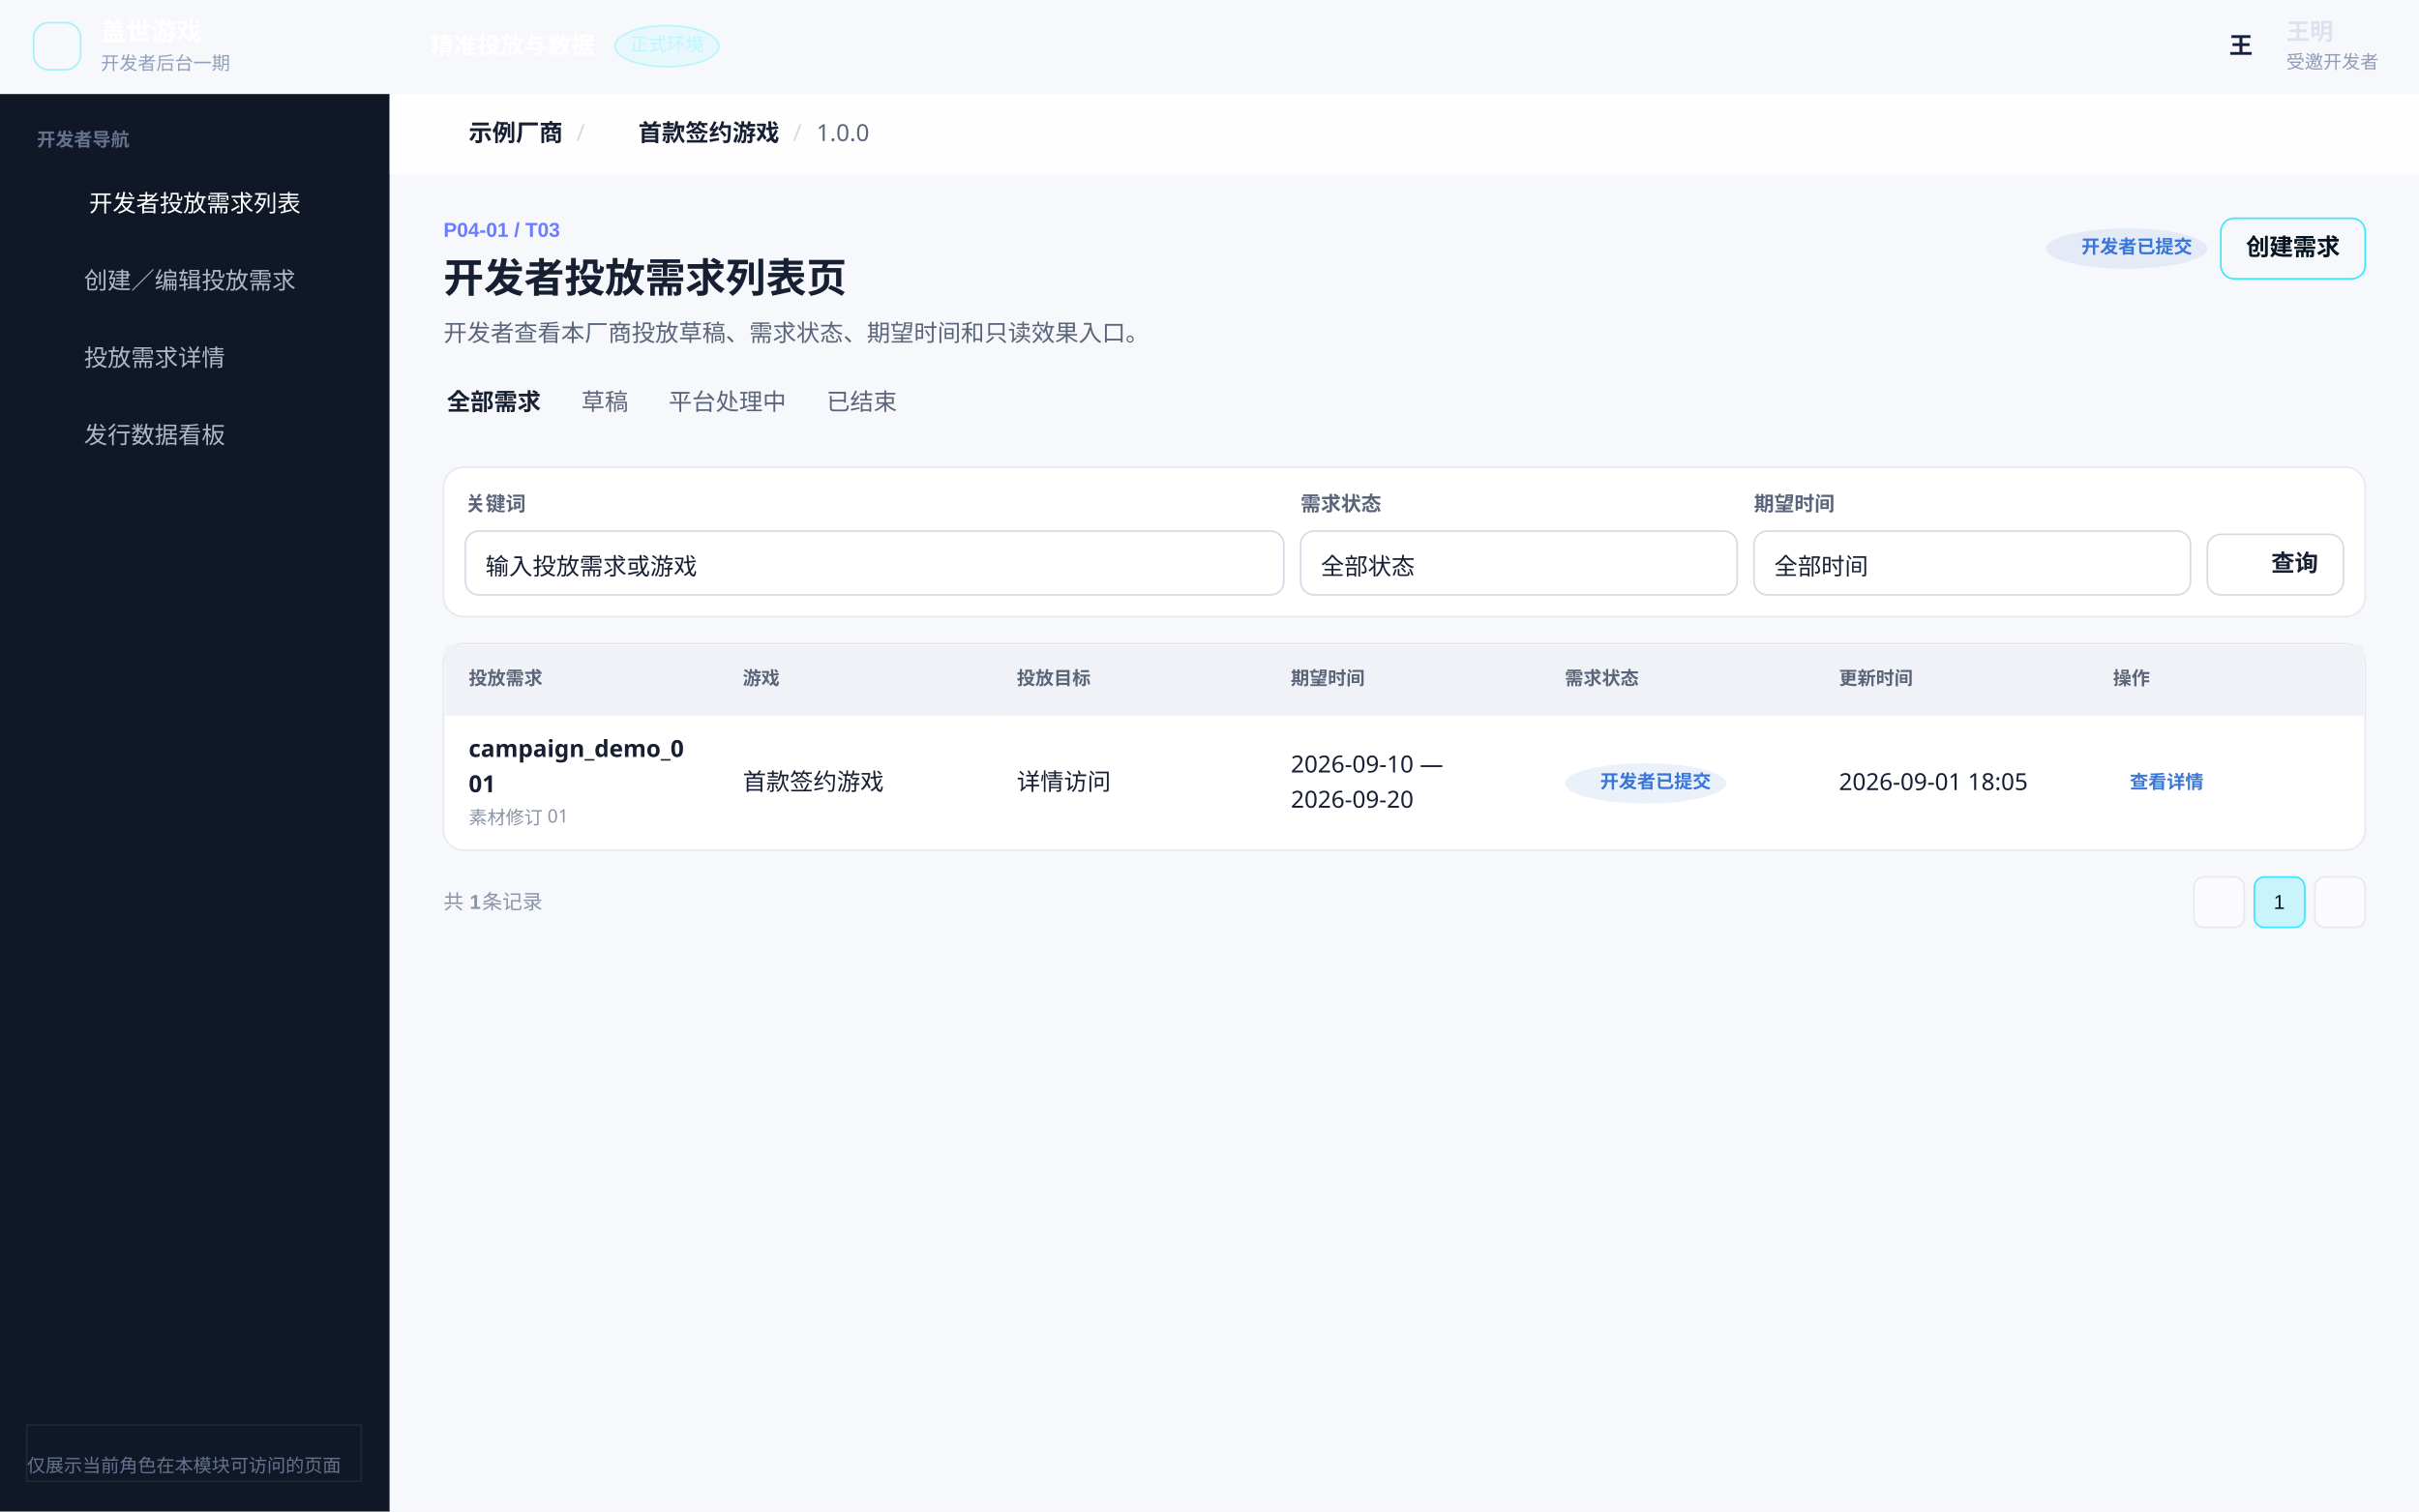
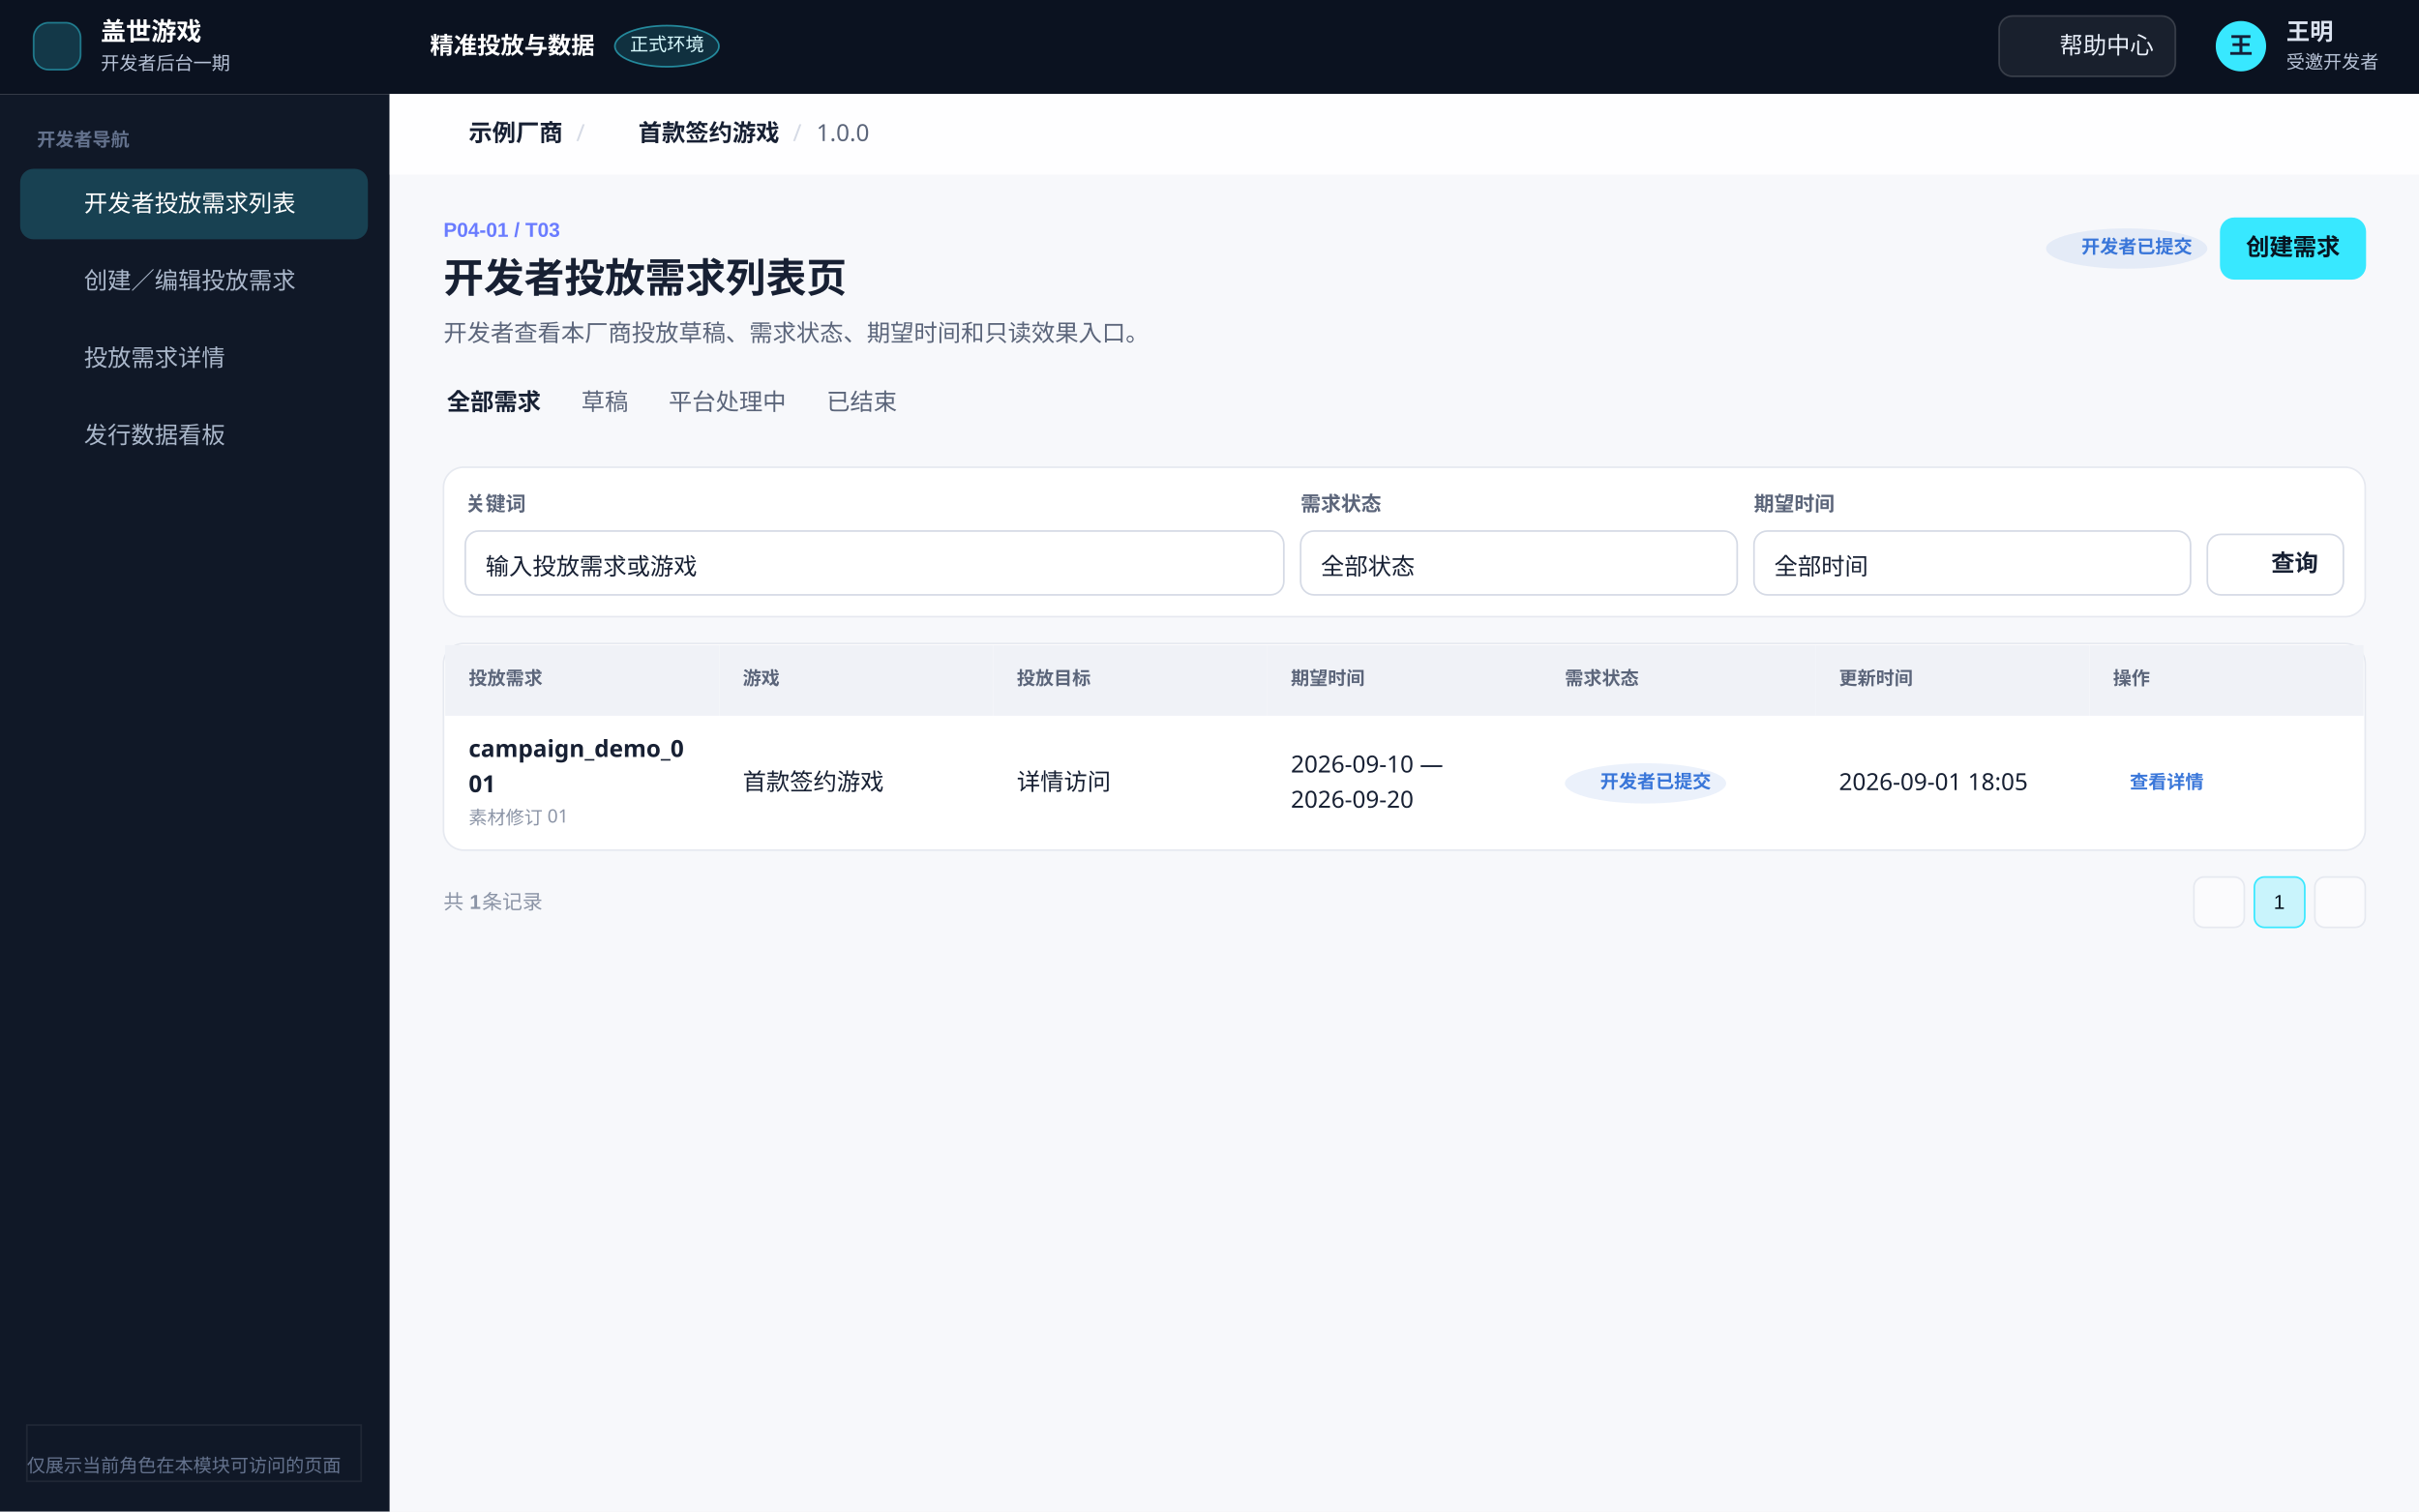
<svg xmlns="http://www.w3.org/2000/svg" width="1440" height="900" viewBox="0 0 1440 900">
  <defs>
    <clipPath id="clip-P04-01">
      <rect width="1440" height="900" />
    </clipPath>
  </defs>
  <g id="P04-01" data-frame-id="P04-01" data-role="developer" data-template="T03" clip-path="url(#clip-P04-01)">
    <rect id="node-P04-01-shape-0" x="0.00" y="0.00" width="1440.00" height="900.00" rx="0.00" fill="#f7f8fb" fill-opacity="1.000" />
-     <rect id="node-P04-01-shape-1" x="20.00" y="13.50" width="28.00" height="28.00" rx="9.00" fill="#000000" fill-opacity="0.000" stroke="#38e8ff" stroke-opacity="0.440" stroke-width="1.00" />
-     <rect id="node-P04-01-shape-2" x="366.00" y="15.25" width="62.00" height="24.50" rx="999.00" fill="#38e8ff" fill-opacity="0.080" stroke="#38e8ff" stroke-opacity="0.280" stroke-width="1.00" />
-     <rect id="node-P04-01-shape-3" x="0.00" y="56.00" width="232.00" height="844.00" rx="0.00" fill="#101827" fill-opacity="1.000" />
-     <rect id="node-P04-01-shape-4" x="16.00" y="848.50" width="199.00" height="33.50" rx="0.00" fill="#000000" fill-opacity="0.000" stroke="#ffffff" stroke-opacity="0.070" stroke-width="1.00" />
-     <rect id="node-P04-01-shape-5" x="232.00" y="56.00" width="1208.00" height="844.00" rx="0.00" fill="#f7f8fb" fill-opacity="1.000" />
-     <rect id="node-P04-01-shape-6" x="232.00" y="56.00" width="1208.00" height="48.00" rx="0.00" fill="#ffffff" fill-opacity="0.880" />
-     <rect id="node-P04-01-shape-7" x="1218.00" y="136.00" width="96.00" height="24.00" rx="999.00" fill="#3976d9" fill-opacity="0.100" />
-     <rect id="node-P04-01-shape-8" x="1322.00" y="130.00" width="86.00" height="36.00" rx="8.00" fill="#000000" fill-opacity="0.000" stroke="#38e8ff" stroke-opacity="1.000" stroke-width="1.00" />
-     <rect id="node-P04-01-shape-9" x="264.00" y="278.19" width="1144.00" height="89.00" rx="12.00" fill="#ffffff" fill-opacity="1.000" stroke="#e6e9f0" stroke-opacity="1.000" stroke-width="1.00" />
-     <rect id="node-P04-01-shape-10" x="277.00" y="316.19" width="487.25" height="38.00" rx="8.00" fill="#ffffff" fill-opacity="1.000" stroke="#d5dae5" stroke-opacity="1.000" stroke-width="1.00" />
-     <rect id="node-P04-01-shape-11" x="774.25" y="316.19" width="259.88" height="38.00" rx="8.00" fill="#ffffff" fill-opacity="1.000" stroke="#d5dae5" stroke-opacity="1.000" stroke-width="1.00" />
-     <rect id="node-P04-01-shape-12" x="1044.13" y="316.19" width="259.88" height="38.00" rx="8.00" fill="#ffffff" fill-opacity="1.000" stroke="#d5dae5" stroke-opacity="1.000" stroke-width="1.00" />
-     <rect id="node-P04-01-shape-13" x="1314.00" y="318.19" width="81.00" height="36.00" rx="8.00" fill="#ffffff" fill-opacity="1.000" stroke="#d5dae5" stroke-opacity="1.000" stroke-width="1.00" />
-     <rect id="node-P04-01-shape-14" x="264.00" y="383.19" width="1144.00" height="123.00" rx="12.00" fill="#ffffff" fill-opacity="1.000" stroke="#e6e9f0" stroke-opacity="1.000" stroke-width="1.00" />
-     <rect id="node-P04-01-shape-15" x="265.00" y="384.19" width="163.14" height="42.00" rx="0.00" fill="#f0f2f7" fill-opacity="1.000" />
-     <rect id="node-P04-01-shape-16" x="428.14" y="384.19" width="163.14" height="42.00" rx="0.00" fill="#f0f2f7" fill-opacity="1.000" />
-     <rect id="node-P04-01-shape-17" x="591.28" y="384.19" width="163.14" height="42.00" rx="0.00" fill="#f0f2f7" fill-opacity="1.000" />
-     <rect id="node-P04-01-shape-18" x="754.42" y="384.19" width="163.14" height="42.00" rx="0.00" fill="#f0f2f7" fill-opacity="1.000" />
-     <rect id="node-P04-01-shape-19" x="917.56" y="384.19" width="163.14" height="42.00" rx="0.00" fill="#f0f2f7" fill-opacity="1.000" />
-     <rect id="node-P04-01-shape-20" x="1080.70" y="384.19" width="163.14" height="42.00" rx="0.00" fill="#f0f2f7" fill-opacity="1.000" />
-     <rect id="node-P04-01-shape-21" x="1243.84" y="384.19" width="163.16" height="42.00" rx="0.00" fill="#f0f2f7" fill-opacity="1.000" />
-     <rect id="node-P04-01-shape-22" x="931.56" y="454.44" width="96.00" height="24.00" rx="999.00" fill="#3976d9" fill-opacity="0.100" />
-     <rect id="node-P04-01-shape-23" x="1306.00" y="522.19" width="30.00" height="30.00" rx="6.00" fill="#ffffff" fill-opacity="0.450" stroke="#e6e9f0" stroke-opacity="1.000" stroke-width="1.00" />
-     <rect id="node-P04-01-shape-24" x="1342.00" y="522.19" width="30.00" height="30.00" rx="6.00" fill="#38e8ff" fill-opacity="0.240" stroke="#38e8ff" stroke-opacity="1.000" stroke-width="1.00" />
-     <rect id="node-P04-01-shape-25" x="1378.00" y="522.19" width="30.00" height="30.00" rx="6.00" fill="#ffffff" fill-opacity="0.450" stroke="#e6e9f0" stroke-opacity="1.000" stroke-width="1.00" />
+     <rect id="node-P04-01-shape-1" x="0.00" y="0.00" width="1440.00" height="56.00" rx="0.00" fill="#0b1220" fill-opacity="1.000" />
+     <rect id="node-P04-01-shape-2" x="20.00" y="13.50" width="28.00" height="28.00" rx="9.00" fill="#38e8ff" fill-opacity="0.180" stroke="#38e8ff" stroke-opacity="0.440" stroke-width="1.00" />
+     <rect id="node-P04-01-shape-3" x="366.00" y="15.25" width="62.00" height="24.50" rx="999.00" fill="#38e8ff" fill-opacity="0.140" stroke="#38e8ff" stroke-opacity="0.520" stroke-width="1.00" />
+     <rect id="node-P04-01-shape-4" x="1190.00" y="9.50" width="105.00" height="36.00" rx="8.00" fill="#ffffff" fill-opacity="0.060" stroke="#ffffff" stroke-opacity="0.160" stroke-width="1.00" />
+     <rect id="node-P04-01-shape-5" x="1319.00" y="12.50" width="30.00" height="30.00" rx="50.00" fill="#38e8ff" fill-opacity="1.000" />
+     <rect id="node-P04-01-shape-6" x="0.00" y="56.00" width="232.00" height="844.00" rx="0.00" fill="#101827" fill-opacity="1.000" />
+     <rect id="node-P04-01-shape-7" x="12.00" y="100.50" width="207.00" height="42.00" rx="8.00" fill="#38e8ff" fill-opacity="0.200" />
+     <rect id="node-P04-01-shape-8" x="16.00" y="848.50" width="199.00" height="33.50" rx="0.00" fill="#000000" fill-opacity="0.000" stroke="#ffffff" stroke-opacity="0.070" stroke-width="1.00" />
+     <rect id="node-P04-01-shape-9" x="232.00" y="56.00" width="1208.00" height="844.00" rx="0.00" fill="#f7f8fb" fill-opacity="1.000" />
+     <rect id="node-P04-01-shape-10" x="232.00" y="56.00" width="1208.00" height="48.00" rx="0.00" fill="#ffffff" fill-opacity="0.880" />
+     <rect id="node-P04-01-shape-11" x="1218.00" y="136.00" width="96.00" height="24.00" rx="999.00" fill="#3976d9" fill-opacity="0.100" />
+     <rect id="node-P04-01-shape-12" x="1322.00" y="130.00" width="86.00" height="36.00" rx="8.00" fill="#38e8ff" fill-opacity="1.000" stroke="#38e8ff" stroke-opacity="1.000" stroke-width="1.00" />
+     <rect id="node-P04-01-shape-13" x="264.00" y="278.19" width="1144.00" height="89.00" rx="12.00" fill="#ffffff" fill-opacity="1.000" stroke="#e6e9f0" stroke-opacity="1.000" stroke-width="1.00" />
+     <rect id="node-P04-01-shape-14" x="277.00" y="316.19" width="487.25" height="38.00" rx="8.00" fill="#ffffff" fill-opacity="1.000" stroke="#d5dae5" stroke-opacity="1.000" stroke-width="1.00" />
+     <rect id="node-P04-01-shape-15" x="774.25" y="316.19" width="259.88" height="38.00" rx="8.00" fill="#ffffff" fill-opacity="1.000" stroke="#d5dae5" stroke-opacity="1.000" stroke-width="1.00" />
+     <rect id="node-P04-01-shape-16" x="1044.13" y="316.19" width="259.88" height="38.00" rx="8.00" fill="#ffffff" fill-opacity="1.000" stroke="#d5dae5" stroke-opacity="1.000" stroke-width="1.00" />
+     <rect id="node-P04-01-shape-17" x="1314.00" y="318.19" width="81.00" height="36.00" rx="8.00" fill="#ffffff" fill-opacity="1.000" stroke="#d5dae5" stroke-opacity="1.000" stroke-width="1.00" />
+     <rect id="node-P04-01-shape-18" x="264.00" y="383.19" width="1144.00" height="123.00" rx="12.00" fill="#ffffff" fill-opacity="1.000" stroke="#e6e9f0" stroke-opacity="1.000" stroke-width="1.00" />
+     <rect id="node-P04-01-shape-19" x="265.00" y="384.19" width="163.14" height="42.00" rx="0.00" fill="#f0f2f7" fill-opacity="1.000" />
+     <rect id="node-P04-01-shape-20" x="428.14" y="384.19" width="163.14" height="42.00" rx="0.00" fill="#f0f2f7" fill-opacity="1.000" />
+     <rect id="node-P04-01-shape-21" x="591.28" y="384.19" width="163.14" height="42.00" rx="0.00" fill="#f0f2f7" fill-opacity="1.000" />
+     <rect id="node-P04-01-shape-22" x="754.42" y="384.19" width="163.14" height="42.00" rx="0.00" fill="#f0f2f7" fill-opacity="1.000" />
+     <rect id="node-P04-01-shape-23" x="917.56" y="384.19" width="163.14" height="42.00" rx="0.00" fill="#f0f2f7" fill-opacity="1.000" />
+     <rect id="node-P04-01-shape-24" x="1080.70" y="384.19" width="163.14" height="42.00" rx="0.00" fill="#f0f2f7" fill-opacity="1.000" />
+     <rect id="node-P04-01-shape-25" x="1243.84" y="384.19" width="163.16" height="42.00" rx="0.00" fill="#f0f2f7" fill-opacity="1.000" />
+     <rect id="node-P04-01-shape-26" x="931.56" y="454.44" width="96.00" height="24.00" rx="999.00" fill="#3976d9" fill-opacity="0.100" />
+     <rect id="node-P04-01-shape-27" x="1306.00" y="522.19" width="30.00" height="30.00" rx="6.00" fill="#ffffff" fill-opacity="0.450" stroke="#e6e9f0" stroke-opacity="1.000" stroke-width="1.00" />
+     <rect id="node-P04-01-shape-28" x="1342.00" y="522.19" width="30.00" height="30.00" rx="6.00" fill="#38e8ff" fill-opacity="0.240" stroke="#38e8ff" stroke-opacity="1.000" stroke-width="1.00" />
+     <rect id="node-P04-01-shape-29" x="1378.00" y="522.19" width="30.00" height="30.00" rx="6.00" fill="#ffffff" fill-opacity="0.450" stroke="#e6e9f0" stroke-opacity="1.000" stroke-width="1.00" />
    <text x="289.00" y="342.19" font-family="Microsoft YaHei" font-size="14.00" font-weight="400" fill="#172033" fill-opacity="1.000">输入投放需求或游戏</text>
    <text x="786.25" y="342.19" font-family="Microsoft YaHei" font-size="14.00" font-weight="400" fill="#172033" fill-opacity="1.000">全部状态</text>
    <text x="1056.13" y="342.19" font-family="Microsoft YaHei" font-size="14.00" font-weight="400" fill="#172033" fill-opacity="1.000">全部时间</text>
    <text x="60.00" y="24.00" font-family="Microsoft YaHei" font-size="15.00" font-weight="650" fill="#ffffff" fill-opacity="1.000">盖世游戏</text>
-     <text x="60.00" y="41.50" font-family="Microsoft YaHei" font-size="11.00" font-weight="400" fill="#91a0ba" fill-opacity="1.000">开发者后台一期</text>
+     <text x="60.00" y="41.50" font-family="Microsoft YaHei" font-size="11.00" font-weight="400" fill="#b7c2d6" fill-opacity="1.000">开发者后台一期</text>
    <text x="256.00" y="32.00" font-family="Microsoft YaHei" font-size="14.00" font-weight="700" fill="#ffffff" fill-opacity="1.000">精准投放与数据</text>
-     <text x="375.00" y="30.25" font-family="Microsoft YaHei" font-size="11.00" font-weight="400" fill="#bdf6ff" fill-opacity="1.000">正式环境</text>
+     <text x="375.00" y="30.25" font-family="Microsoft YaHei" font-size="11.00" font-weight="400" fill="#d9fbff" fill-opacity="1.000">正式环境</text>
+     <text x="1226.00" y="32.00" font-family="Microsoft YaHei" font-size="14.00" font-weight="400" fill="#eaf0fa" fill-opacity="1.000">帮助中心</text>
    <text x="1327.00" y="32.00" font-family="Microsoft YaHei" font-size="14.00" font-weight="700" fill="#142039" fill-opacity="1.000">王</text>
    <text x="1361.00" y="23.75" font-family="Microsoft YaHei" font-size="14.00" font-weight="700" fill="#dce3f0" fill-opacity="1.000">王明</text>
-     <text x="1361.00" y="40.75" font-family="Microsoft YaHei" font-size="11.00" font-weight="400" fill="#8f9db7" fill-opacity="1.000">受邀开发者</text>
+     <text x="1361.00" y="40.75" font-family="Microsoft YaHei" font-size="11.00" font-weight="400" fill="#b7c2d6" fill-opacity="1.000">受邀开发者</text>
    <text x="22.00" y="87.00" font-family="Microsoft YaHei" font-size="11.00" font-weight="700" fill="#64728d" fill-opacity="1.000">开发者导航</text>
-     <text x="53.00" y="126.00" font-family="Microsoft YaHei" font-size="14.00" font-weight="400" fill="#ffffff" fill-opacity="1.000">开发者投放需求列表</text>
-     <text x="50.00" y="172.00" font-family="Microsoft YaHei" font-size="14.00" font-weight="400" fill="#aeb8cd" fill-opacity="1.000">创建／编辑投放需求</text>
-     <text x="50.00" y="218.00" font-family="Microsoft YaHei" font-size="14.00" font-weight="400" fill="#aeb8cd" fill-opacity="1.000">投放需求详情</text>
-     <text x="50.00" y="264.00" font-family="Microsoft YaHei" font-size="14.00" font-weight="400" fill="#aeb8cd" fill-opacity="1.000">发行数据看板</text>
+     <text x="50.00" y="126.00" font-family="Microsoft YaHei" font-size="14.00" font-weight="400" fill="#ffffff" fill-opacity="1.000">开发者投放需求列表</text>
+     <text x="50.00" y="172.00" font-family="Microsoft YaHei" font-size="14.00" font-weight="400" fill="#aab7ca" fill-opacity="1.000">创建／编辑投放需求</text>
+     <text x="50.00" y="218.00" font-family="Microsoft YaHei" font-size="14.00" font-weight="400" fill="#aab7ca" fill-opacity="1.000">投放需求详情</text>
+     <text x="50.00" y="264.00" font-family="Microsoft YaHei" font-size="14.00" font-weight="400" fill="#aab7ca" fill-opacity="1.000">发行数据看板</text>
    <text x="16.00" y="876.50" font-family="Microsoft YaHei" font-size="11.00" font-weight="400" fill="#64728d" fill-opacity="1.000">仅展示当前角色在本模块可访问的页面</text>
    <text x="279.00" y="84.00" font-family="Microsoft YaHei" font-size="14.00" font-weight="600" fill="#172033" fill-opacity="1.000">示例厂商</text>
    <text x="343.00" y="84.00" font-family="Microsoft YaHei" font-size="14.00" font-weight="400" fill="#d5dae5" fill-opacity="1.000">/</text>
    <text x="379.98" y="84.00" font-family="Microsoft YaHei" font-size="14.00" font-weight="600" fill="#172033" fill-opacity="1.000">首款签约游戏</text>
    <text x="471.98" y="84.00" font-family="Microsoft YaHei" font-size="14.00" font-weight="400" fill="#d5dae5" fill-opacity="1.000">/</text>
    <text x="485.97" y="84.00" font-family="Microsoft YaHei" font-size="14.00" font-weight="400" fill="#5b657a" fill-opacity="1.000">1.0.0</text>
    <text x="264.00" y="141.00" font-family="Arial" font-size="12.00" font-weight="700" fill="#6a7cff" fill-opacity="1.000">P04-01 / T03</text>
    <text x="264.00" y="174.00" font-family="Microsoft YaHei" font-size="24.00" font-weight="700" fill="#172033" fill-opacity="1.000">开发者投放需求列表页</text>
    <text x="264.00" y="203.19" font-family="Microsoft YaHei" font-size="14.00" font-weight="400" fill="#5b657a" fill-opacity="1.000">开发者查看本厂商投放草稿、需求状态、期望时间和只读效果入口。</text>
    <text x="1239.00" y="150.75" font-family="Microsoft YaHei" font-size="11.00" font-weight="650" fill="#3976d9" fill-opacity="1.000">开发者已提交</text>
    <text x="1337.00" y="152.00" font-family="Microsoft YaHei" font-size="14.00" font-weight="650" fill="#071522" fill-opacity="1.000">创建需求</text>
    <text x="266.00" y="244.19" font-family="Microsoft YaHei" font-size="14.00" font-weight="650" fill="#172033" fill-opacity="1.000">全部需求</text>
    <text x="346.00" y="244.19" font-family="Microsoft YaHei" font-size="14.00" font-weight="400" fill="#5b657a" fill-opacity="1.000">草稿</text>
    <text x="398.00" y="244.19" font-family="Microsoft YaHei" font-size="14.00" font-weight="400" fill="#5b657a" fill-opacity="1.000">平台处理中</text>
    <text x="492.00" y="244.19" font-family="Microsoft YaHei" font-size="14.00" font-weight="400" fill="#5b657a" fill-opacity="1.000">已结束</text>
    <text x="277.00" y="304.19" font-family="Microsoft YaHei" font-size="12.00" font-weight="600" fill="#5b657a" fill-opacity="1.000">关键词</text>
    <text x="774.25" y="304.19" font-family="Microsoft YaHei" font-size="12.00" font-weight="600" fill="#5b657a" fill-opacity="1.000">需求状态</text>
    <text x="1044.13" y="304.19" font-family="Microsoft YaHei" font-size="12.00" font-weight="600" fill="#5b657a" fill-opacity="1.000">期望时间</text>
    <text x="1352.00" y="340.19" font-family="Microsoft YaHei" font-size="14.00" font-weight="650" fill="#172033" fill-opacity="1.000">查询</text>
    <text x="279.00" y="407.69" font-family="Microsoft YaHei" font-size="11.00" font-weight="700" fill="#5b657a" fill-opacity="1.000">投放需求</text>
    <text x="442.14" y="407.69" font-family="Microsoft YaHei" font-size="11.00" font-weight="700" fill="#5b657a" fill-opacity="1.000">游戏</text>
    <text x="605.28" y="407.69" font-family="Microsoft YaHei" font-size="11.00" font-weight="700" fill="#5b657a" fill-opacity="1.000">投放目标</text>
    <text x="768.42" y="407.69" font-family="Microsoft YaHei" font-size="11.00" font-weight="700" fill="#5b657a" fill-opacity="1.000">期望时间</text>
    <text x="931.56" y="407.69" font-family="Microsoft YaHei" font-size="11.00" font-weight="700" fill="#5b657a" fill-opacity="1.000">需求状态</text>
    <text x="1094.70" y="407.69" font-family="Microsoft YaHei" font-size="11.00" font-weight="700" fill="#5b657a" fill-opacity="1.000">更新时间</text>
    <text x="1257.84" y="407.69" font-family="Microsoft YaHei" font-size="11.00" font-weight="700" fill="#5b657a" fill-opacity="1.000">操作</text>
    <text x="279.00" y="450.69" font-family="Microsoft YaHei" font-size="14.00" font-weight="650" fill="#172033" fill-opacity="1.000">campaign_demo_0</text>
    <text x="279.00" y="471.69" font-family="Microsoft YaHei" font-size="14.00" font-weight="650" fill="#172033" fill-opacity="1.000">01</text>
    <text x="279.00" y="490.69" font-family="Microsoft YaHei" font-size="11.00" font-weight="400" fill="#8b94a6" fill-opacity="1.000">素材修订 01</text>
    <text x="442.14" y="470.44" font-family="Microsoft YaHei" font-size="14.00" font-weight="400" fill="#172033" fill-opacity="1.000">首款签约游戏</text>
    <text x="605.28" y="470.44" font-family="Microsoft YaHei" font-size="14.00" font-weight="400" fill="#172033" fill-opacity="1.000">详情访问</text>
    <text x="768.42" y="459.94" font-family="Microsoft YaHei" font-size="14.00" font-weight="400" fill="#172033" fill-opacity="1.000">2026-09-10 —</text>
    <text x="768.42" y="480.94" font-family="Microsoft YaHei" font-size="14.00" font-weight="400" fill="#172033" fill-opacity="1.000">2026-09-20</text>
    <text x="952.56" y="469.19" font-family="Microsoft YaHei" font-size="11.00" font-weight="650" fill="#3976d9" fill-opacity="1.000">开发者已提交</text>
    <text x="1094.70" y="470.44" font-family="Microsoft YaHei" font-size="14.00" font-weight="400" fill="#172033" fill-opacity="1.000">2026-09-01 18:05</text>
    <text x="1267.84" y="469.44" font-family="Microsoft YaHei" font-size="11.00" font-weight="650" fill="#3976d9" fill-opacity="1.000">查看详情</text>
    <text x="264.00" y="541.19" font-family="Microsoft YaHei" font-size="12.00" font-weight="400" fill="#8b94a6" fill-opacity="1.000">共</text>
    <text x="279.56" y="541.19" font-family="Arial" font-size="12.00" font-weight="700" fill="#8b94a6" fill-opacity="1.000">1</text>
    <text x="286.97" y="541.19" font-family="Microsoft YaHei" font-size="12.00" font-weight="400" fill="#8b94a6" fill-opacity="1.000">条记录</text>
    <text x="1353.47" y="541.19" font-family="Arial" font-size="12.00" font-weight="400" fill="#091521" fill-opacity="1.000">1</text>
  </g>
</svg>
